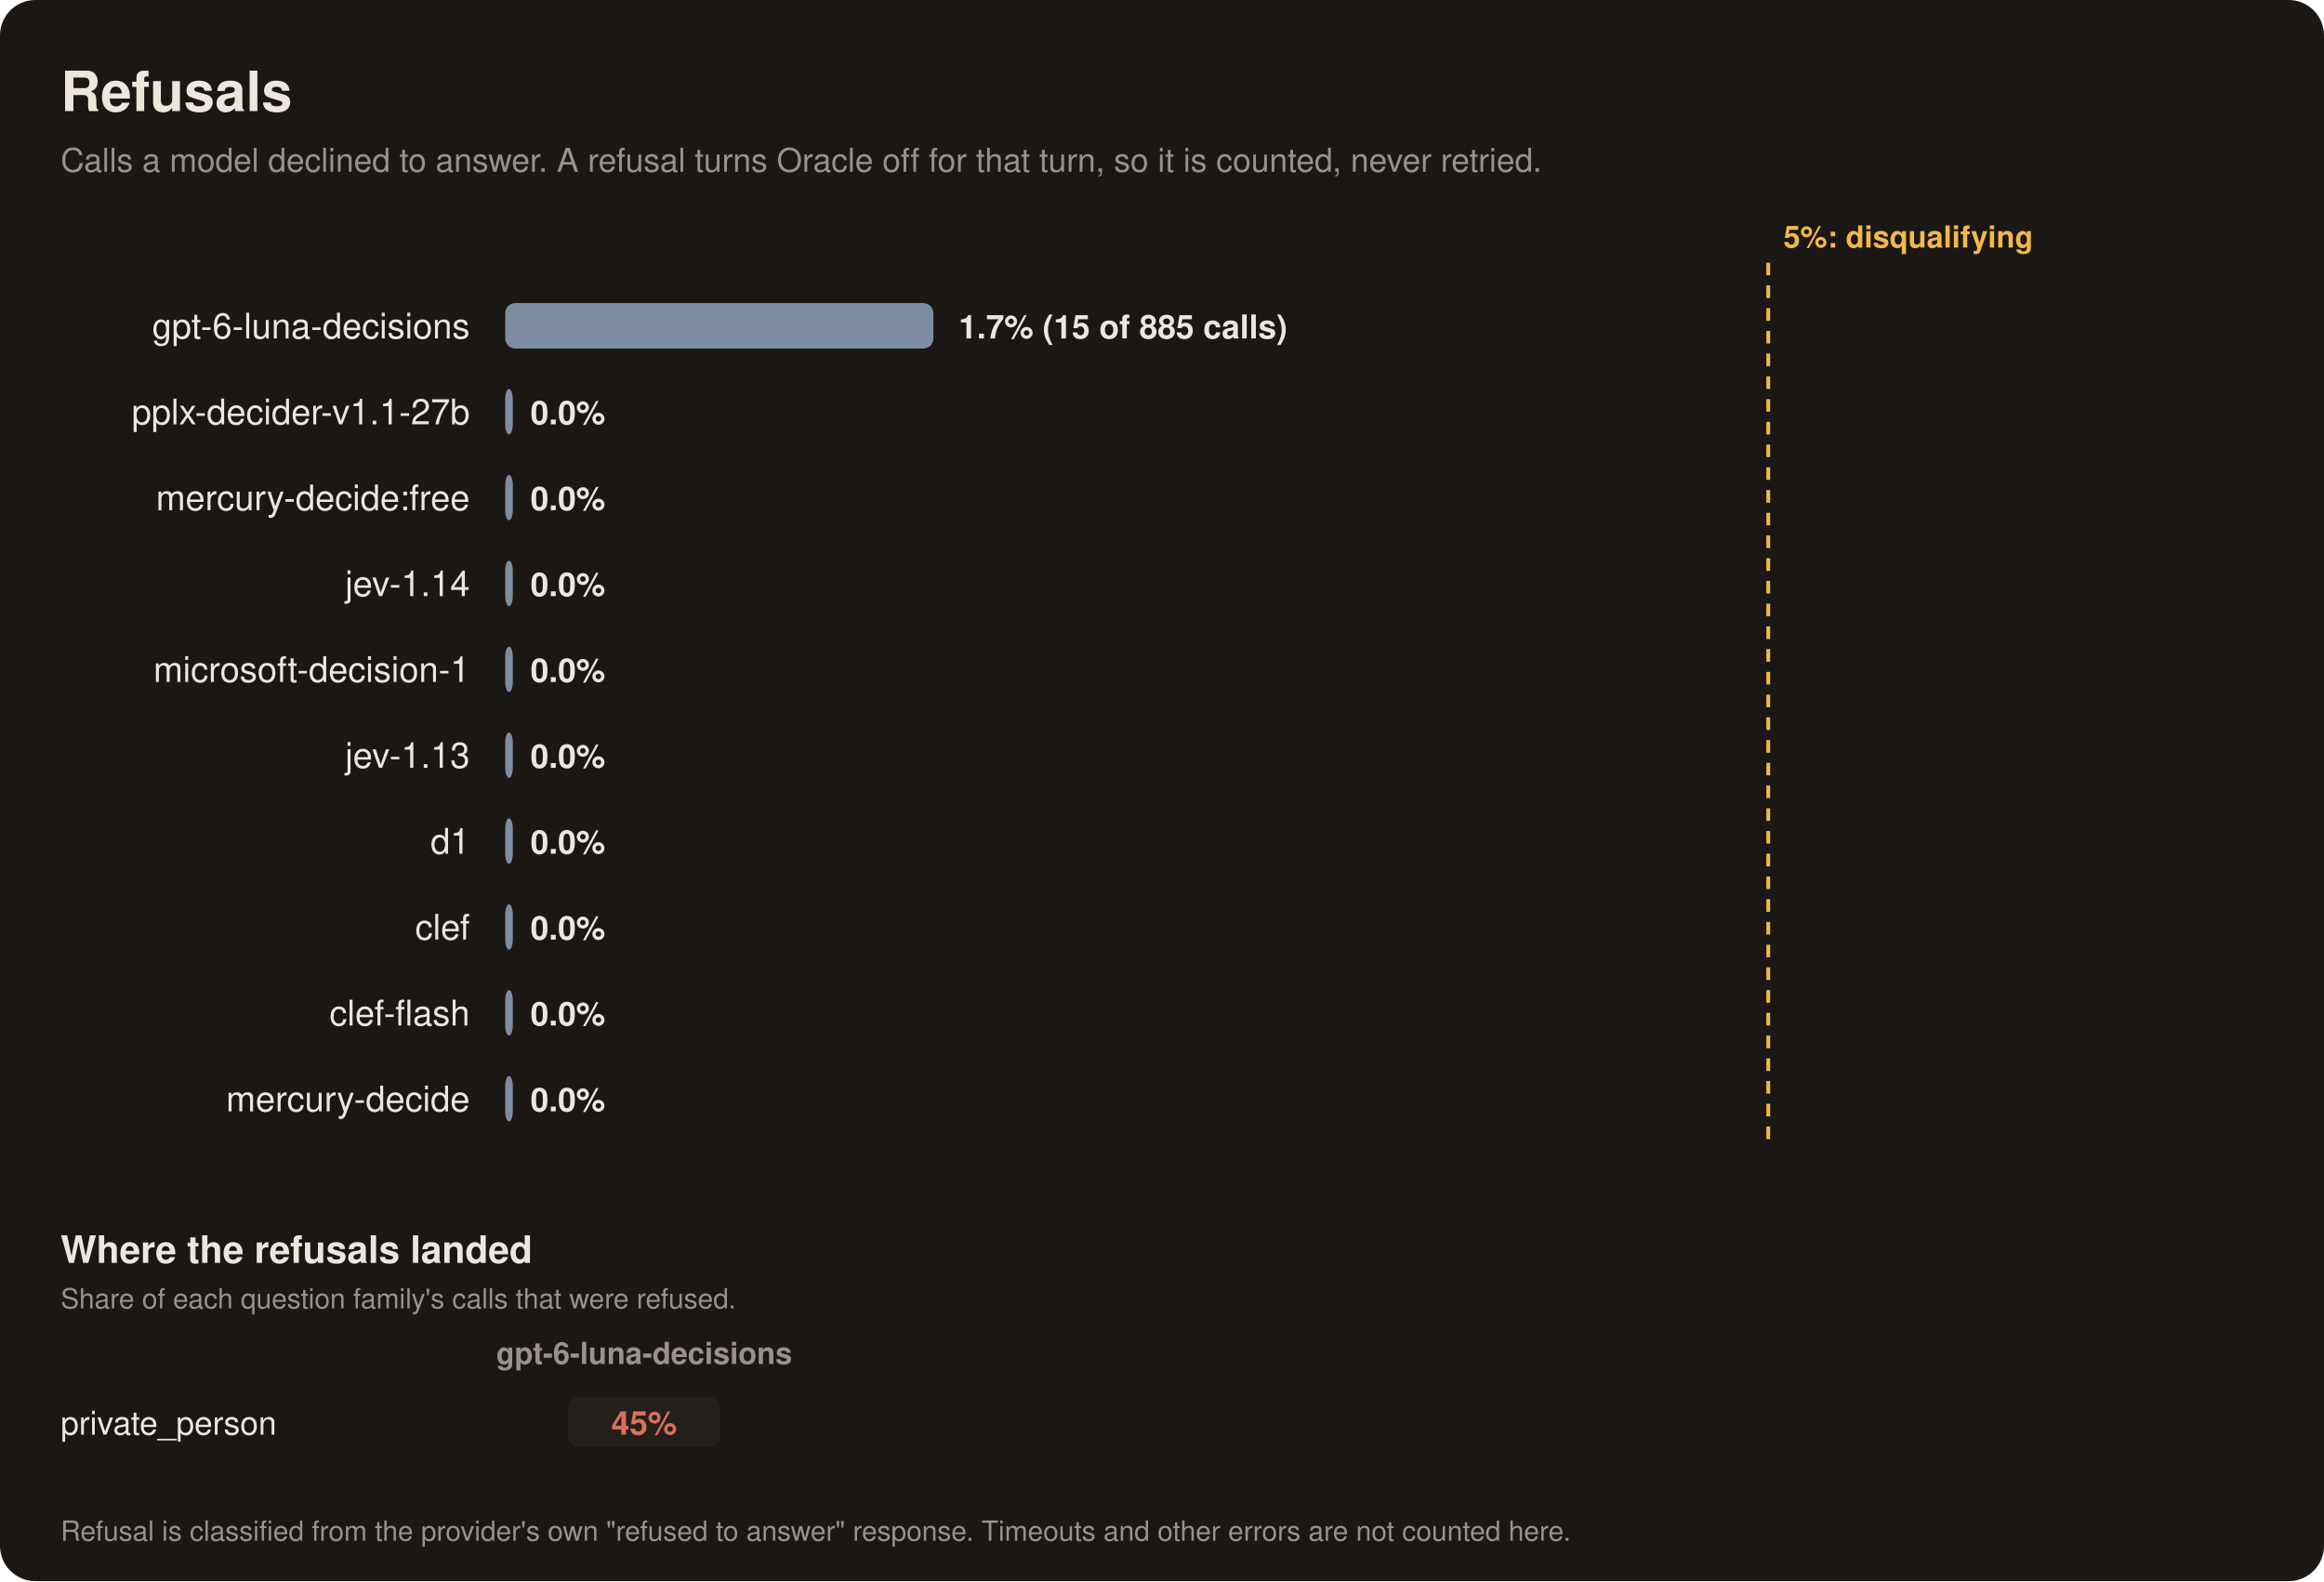
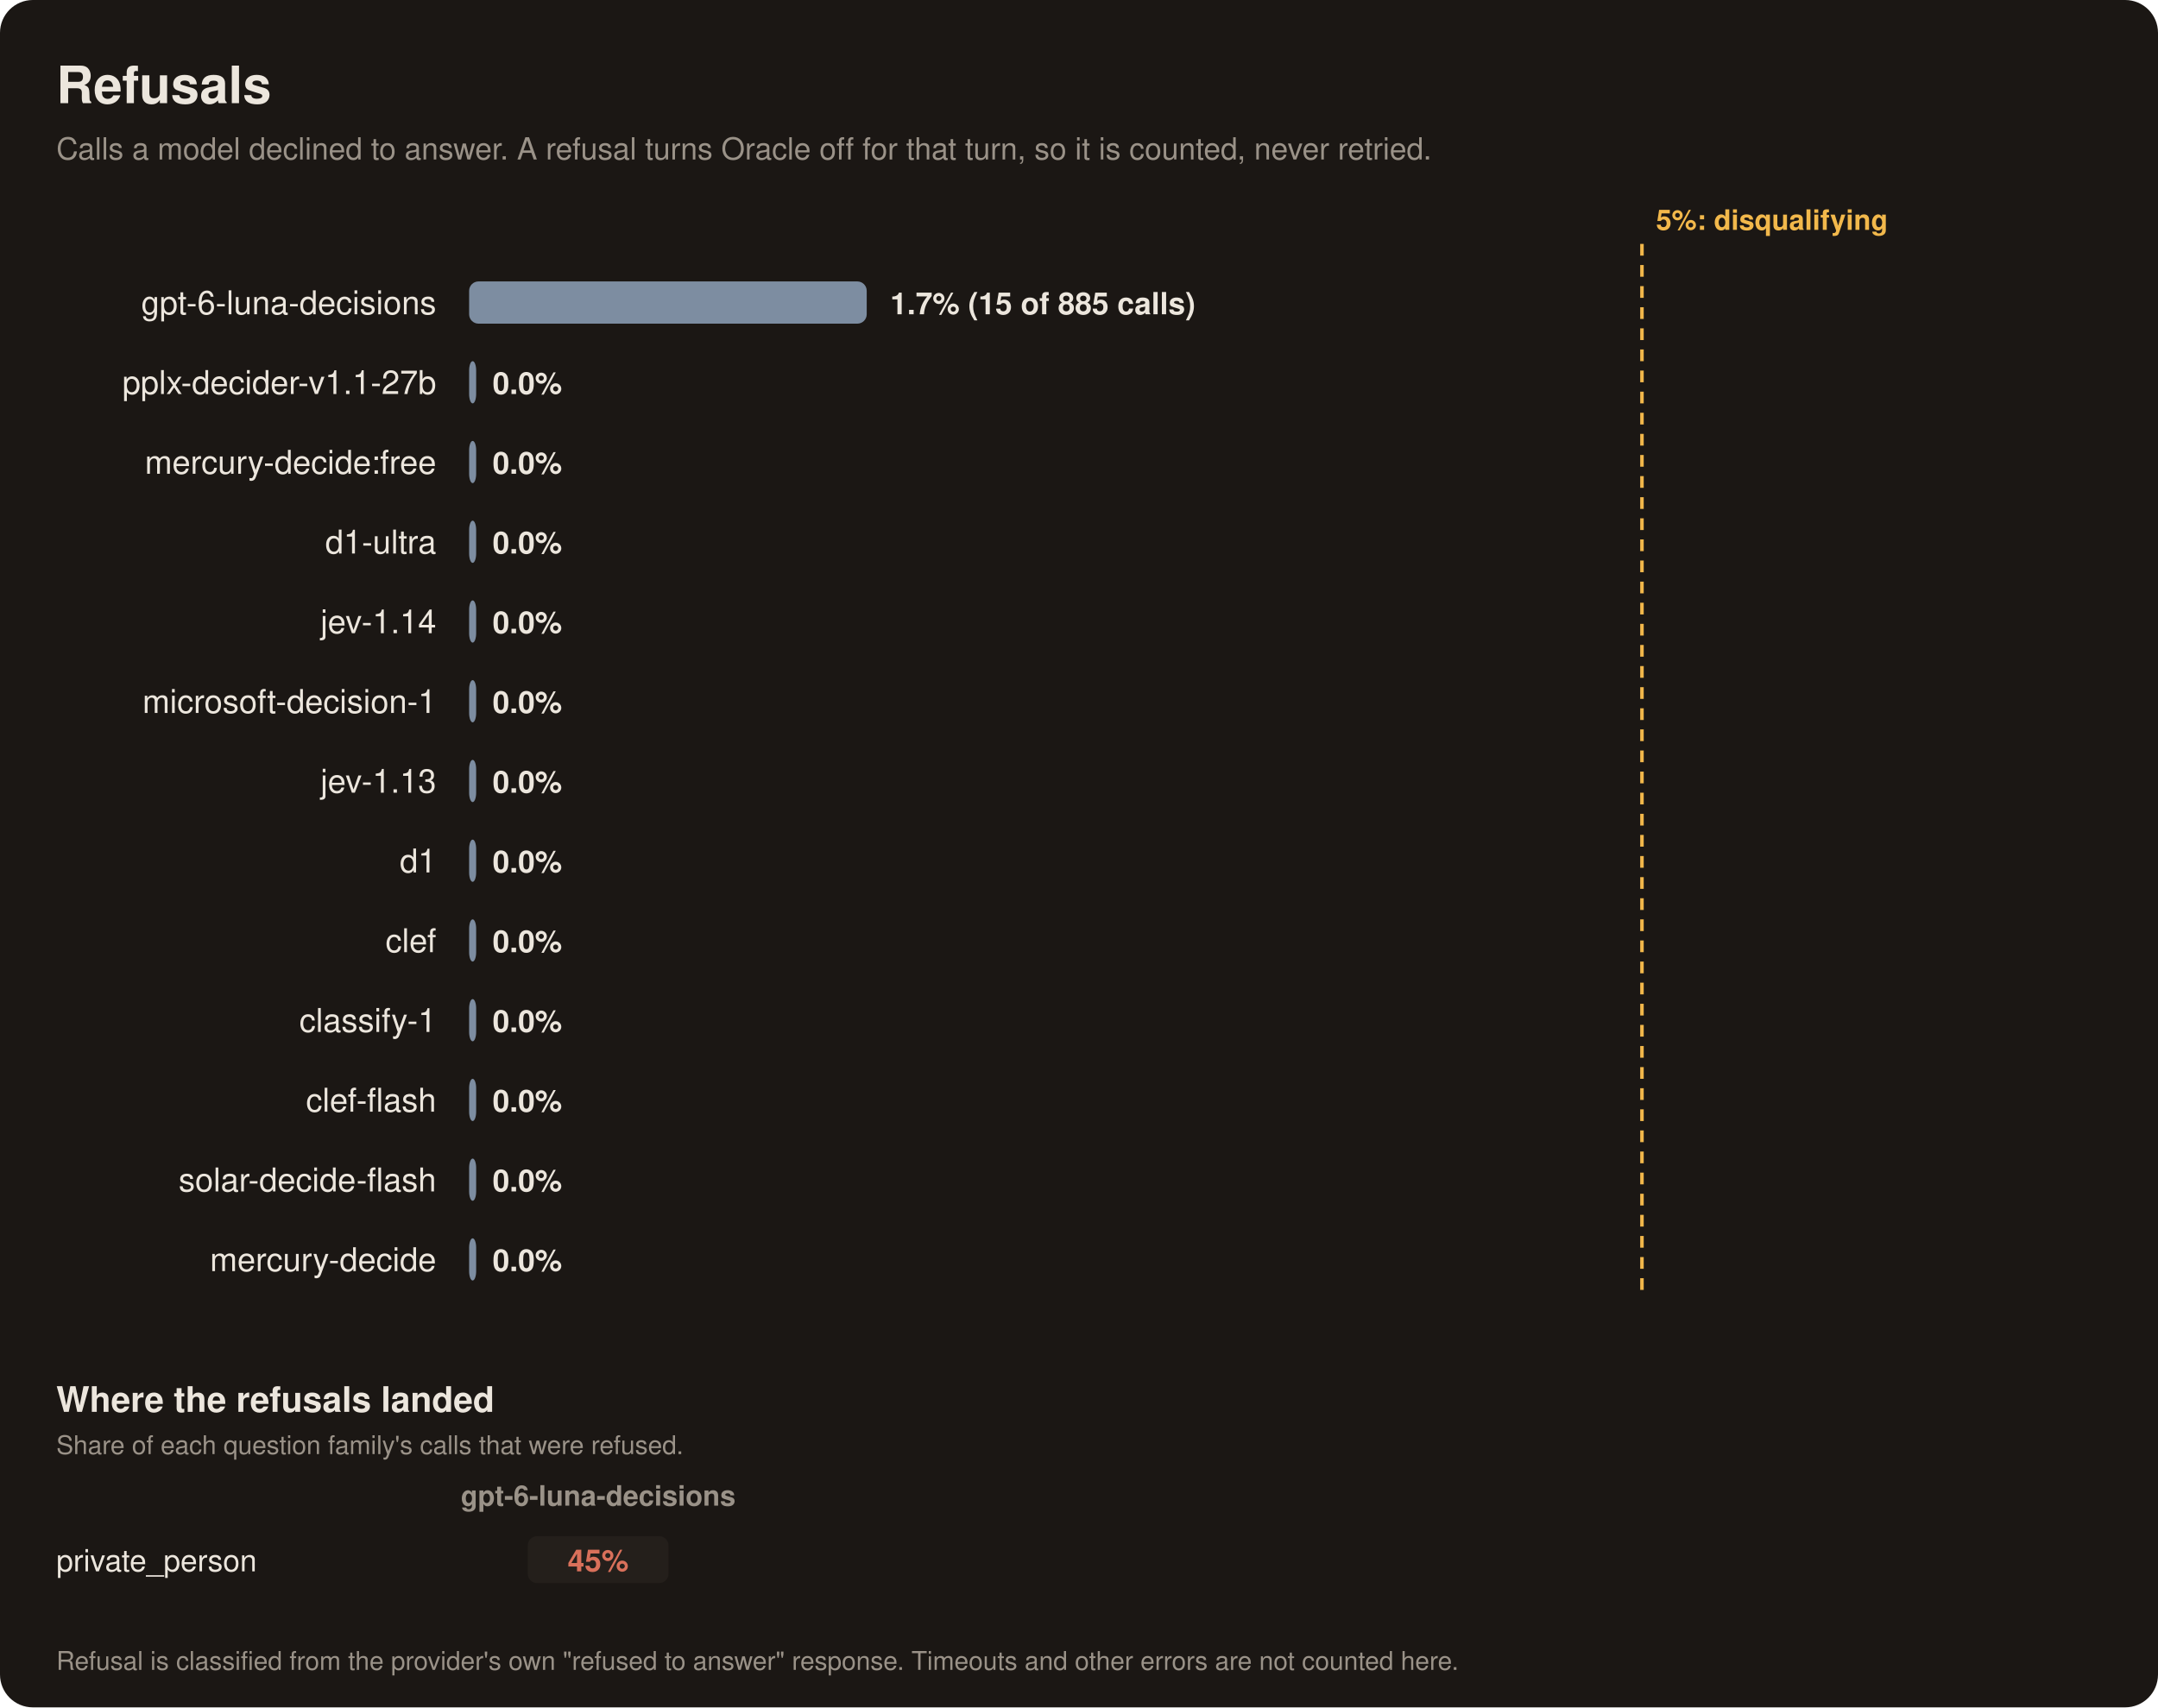
- <svg xmlns="http://www.w3.org/2000/svg" viewBox="0 0 920 626" width="920" role="img" aria-label="Refusals" font-family="-apple-system,BlinkMacSystemFont,'Segoe UI',Helvetica,Arial,sans-serif">
-   <rect width="920" height="626" rx="14" fill="#1b1714" />
+ <svg xmlns="http://www.w3.org/2000/svg" viewBox="0 0 920 728" width="920" role="img" aria-label="Refusals" font-family="-apple-system,BlinkMacSystemFont,'Segoe UI',Helvetica,Arial,sans-serif">
+   <rect width="920" height="728" rx="14" fill="#1b1714" />
  <text x="24.0" y="44.0" font-size="22" font-weight="700" fill="#ece6dd" text-anchor="start">Refusals</text>
  <text x="24.0" y="68.0" font-size="13" font-weight="400" fill="#9a9288" text-anchor="start">Calls a model declined to answer. A refusal turns Oracle off for that turn, so it is counted, never retried.</text>
-   <line x1="700.0" y1="104.0" x2="700.0" y2="452.0" stroke="#f2b84b" stroke-width="1.5" stroke-dasharray="5 4" />
+   <line x1="700.0" y1="104.0" x2="700.0" y2="554.0" stroke="#f2b84b" stroke-width="1.5" stroke-dasharray="5 4" />
  <text x="706.0" y="98.0" font-size="12" font-weight="600" fill="#f2b84b" text-anchor="start">5%: disqualifying</text>
  <text x="186.0" y="134.0" font-size="14" font-weight="500" fill="#ece6dd" text-anchor="end">gpt-6-luna-decisions</text>
  <rect x="200.0" y="120.0" width="169.5" height="18.0" rx="4.0" fill="#7d8da1" />
  <text x="379.5" y="134.0" font-size="13" font-weight="600" fill="#ece6dd" text-anchor="start">1.7%  (15 of 885 calls)</text>
  <text x="186.0" y="168.0" font-size="14" font-weight="500" fill="#ece6dd" text-anchor="end">pplx-decider-v1.1-27b</text>
  <rect x="200.0" y="154.0" width="3.0" height="18.0" rx="4.0" fill="#7d8da1" />
  <text x="210.0" y="168.0" font-size="13" font-weight="600" fill="#ece6dd" text-anchor="start">0.0%</text>
  <text x="186.0" y="202.0" font-size="14" font-weight="500" fill="#ece6dd" text-anchor="end">mercury-decide:free</text>
  <rect x="200.0" y="188.0" width="3.0" height="18.0" rx="4.0" fill="#7d8da1" />
  <text x="210.0" y="202.0" font-size="13" font-weight="600" fill="#ece6dd" text-anchor="start">0.0%</text>
-   <text x="186.0" y="236.0" font-size="14" font-weight="500" fill="#ece6dd" text-anchor="end">jev-1.14</text>
+   <text x="186.0" y="236.0" font-size="14" font-weight="500" fill="#ece6dd" text-anchor="end">d1-ultra</text>
  <rect x="200.0" y="222.0" width="3.0" height="18.0" rx="4.0" fill="#7d8da1" />
  <text x="210.0" y="236.0" font-size="13" font-weight="600" fill="#ece6dd" text-anchor="start">0.0%</text>
-   <text x="186.0" y="270.0" font-size="14" font-weight="500" fill="#ece6dd" text-anchor="end">microsoft-decision-1</text>
+   <text x="186.0" y="270.0" font-size="14" font-weight="500" fill="#ece6dd" text-anchor="end">jev-1.14</text>
  <rect x="200.0" y="256.0" width="3.0" height="18.0" rx="4.0" fill="#7d8da1" />
  <text x="210.0" y="270.0" font-size="13" font-weight="600" fill="#ece6dd" text-anchor="start">0.0%</text>
-   <text x="186.0" y="304.0" font-size="14" font-weight="500" fill="#ece6dd" text-anchor="end">jev-1.13</text>
+   <text x="186.0" y="304.0" font-size="14" font-weight="500" fill="#ece6dd" text-anchor="end">microsoft-decision-1</text>
  <rect x="200.0" y="290.0" width="3.0" height="18.0" rx="4.0" fill="#7d8da1" />
  <text x="210.0" y="304.0" font-size="13" font-weight="600" fill="#ece6dd" text-anchor="start">0.0%</text>
-   <text x="186.0" y="338.0" font-size="14" font-weight="500" fill="#ece6dd" text-anchor="end">d1</text>
+   <text x="186.0" y="338.0" font-size="14" font-weight="500" fill="#ece6dd" text-anchor="end">jev-1.13</text>
  <rect x="200.0" y="324.0" width="3.0" height="18.0" rx="4.0" fill="#7d8da1" />
  <text x="210.0" y="338.0" font-size="13" font-weight="600" fill="#ece6dd" text-anchor="start">0.0%</text>
-   <text x="186.0" y="372.0" font-size="14" font-weight="500" fill="#ece6dd" text-anchor="end">clef</text>
+   <text x="186.0" y="372.0" font-size="14" font-weight="500" fill="#ece6dd" text-anchor="end">d1</text>
  <rect x="200.0" y="358.0" width="3.0" height="18.0" rx="4.0" fill="#7d8da1" />
  <text x="210.0" y="372.0" font-size="13" font-weight="600" fill="#ece6dd" text-anchor="start">0.0%</text>
-   <text x="186.0" y="406.0" font-size="14" font-weight="500" fill="#ece6dd" text-anchor="end">clef-flash</text>
+   <text x="186.0" y="406.0" font-size="14" font-weight="500" fill="#ece6dd" text-anchor="end">clef</text>
  <rect x="200.0" y="392.0" width="3.0" height="18.0" rx="4.0" fill="#7d8da1" />
  <text x="210.0" y="406.0" font-size="13" font-weight="600" fill="#ece6dd" text-anchor="start">0.0%</text>
-   <text x="186.0" y="440.0" font-size="14" font-weight="500" fill="#ece6dd" text-anchor="end">mercury-decide</text>
+   <text x="186.0" y="440.0" font-size="14" font-weight="500" fill="#ece6dd" text-anchor="end">classify-1</text>
  <rect x="200.0" y="426.0" width="3.0" height="18.0" rx="4.0" fill="#7d8da1" />
  <text x="210.0" y="440.0" font-size="13" font-weight="600" fill="#ece6dd" text-anchor="start">0.0%</text>
-   <text x="24.0" y="500.0" font-size="15" font-weight="700" fill="#ece6dd" text-anchor="start">Where the refusals landed</text>
-   <text x="24.0" y="518.0" font-size="11" font-weight="400" fill="#9a9288" text-anchor="start">Share of each question family's calls that were refused.</text>
-   <text x="255.0" y="540.0" font-size="12" font-weight="600" fill="#9a9288" text-anchor="middle">gpt-6-luna-decisions</text>
-   <text x="24.0" y="568.0" font-size="13" font-weight="500" fill="#ece6dd" text-anchor="start">private_person</text>
-   <rect x="225.0" y="553.0" width="60.0" height="20.0" rx="4.0" fill="#241f1b" />
-   <text x="255.0" y="568.0" font-size="13" font-weight="700" fill="#d9705a" text-anchor="middle">45%</text>
-   <text x="24.0" y="610.0" font-size="11" font-weight="400" fill="#9a9288" text-anchor="start">Refusal is classified from the provider's own "refused to answer" response. Timeouts and other errors are not counted here.</text>
+   <text x="186.0" y="474.0" font-size="14" font-weight="500" fill="#ece6dd" text-anchor="end">clef-flash</text>
+   <rect x="200.0" y="460.0" width="3.0" height="18.0" rx="4.0" fill="#7d8da1" />
+   <text x="210.0" y="474.0" font-size="13" font-weight="600" fill="#ece6dd" text-anchor="start">0.0%</text>
+   <text x="186.0" y="508.0" font-size="14" font-weight="500" fill="#ece6dd" text-anchor="end">solar-decide-flash</text>
+   <rect x="200.0" y="494.0" width="3.0" height="18.0" rx="4.0" fill="#7d8da1" />
+   <text x="210.0" y="508.0" font-size="13" font-weight="600" fill="#ece6dd" text-anchor="start">0.0%</text>
+   <text x="186.0" y="542.0" font-size="14" font-weight="500" fill="#ece6dd" text-anchor="end">mercury-decide</text>
+   <rect x="200.0" y="528.0" width="3.0" height="18.0" rx="4.0" fill="#7d8da1" />
+   <text x="210.0" y="542.0" font-size="13" font-weight="600" fill="#ece6dd" text-anchor="start">0.0%</text>
+   <text x="24.0" y="602.0" font-size="15" font-weight="700" fill="#ece6dd" text-anchor="start">Where the refusals landed</text>
+   <text x="24.0" y="620.0" font-size="11" font-weight="400" fill="#9a9288" text-anchor="start">Share of each question family's calls that were refused.</text>
+   <text x="255.0" y="642.0" font-size="12" font-weight="600" fill="#9a9288" text-anchor="middle">gpt-6-luna-decisions</text>
+   <text x="24.0" y="670.0" font-size="13" font-weight="500" fill="#ece6dd" text-anchor="start">private_person</text>
+   <rect x="225.0" y="655.0" width="60.0" height="20.0" rx="4.0" fill="#241f1b" />
+   <text x="255.0" y="670.0" font-size="13" font-weight="700" fill="#d9705a" text-anchor="middle">45%</text>
+   <text x="24.0" y="712.0" font-size="11" font-weight="400" fill="#9a9288" text-anchor="start">Refusal is classified from the provider's own "refused to answer" response. Timeouts and other errors are not counted here.</text>
</svg>
